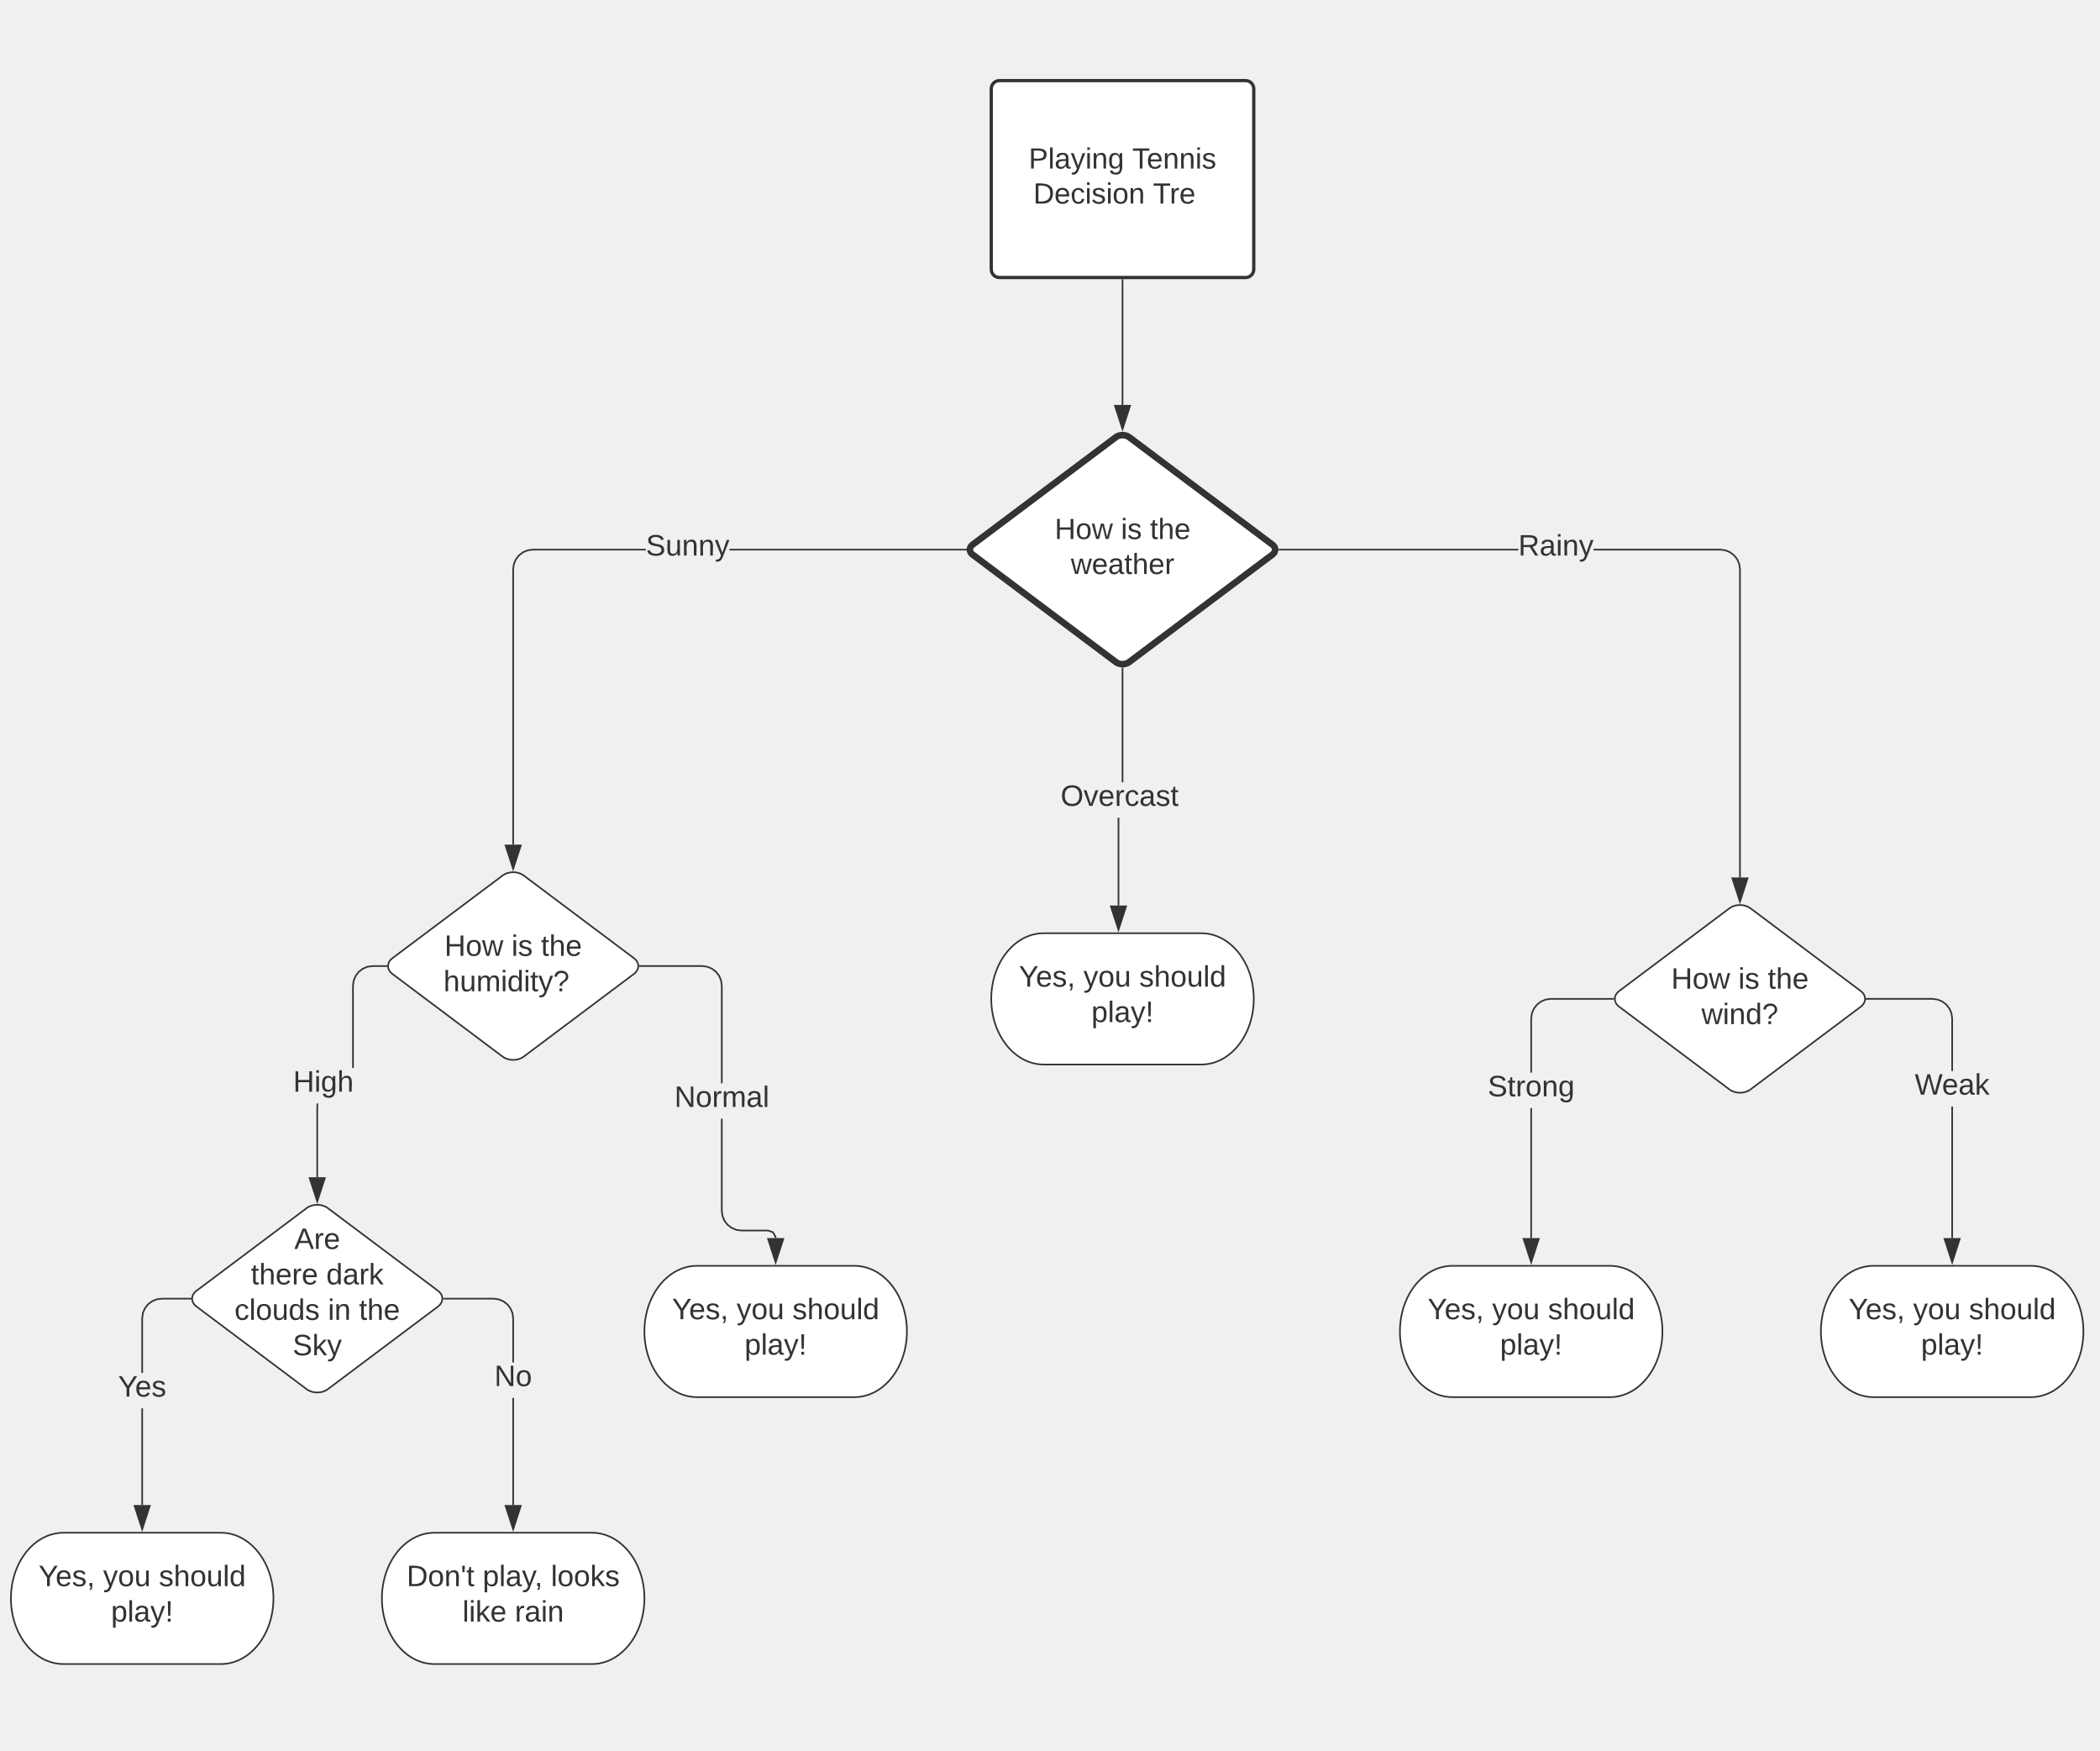
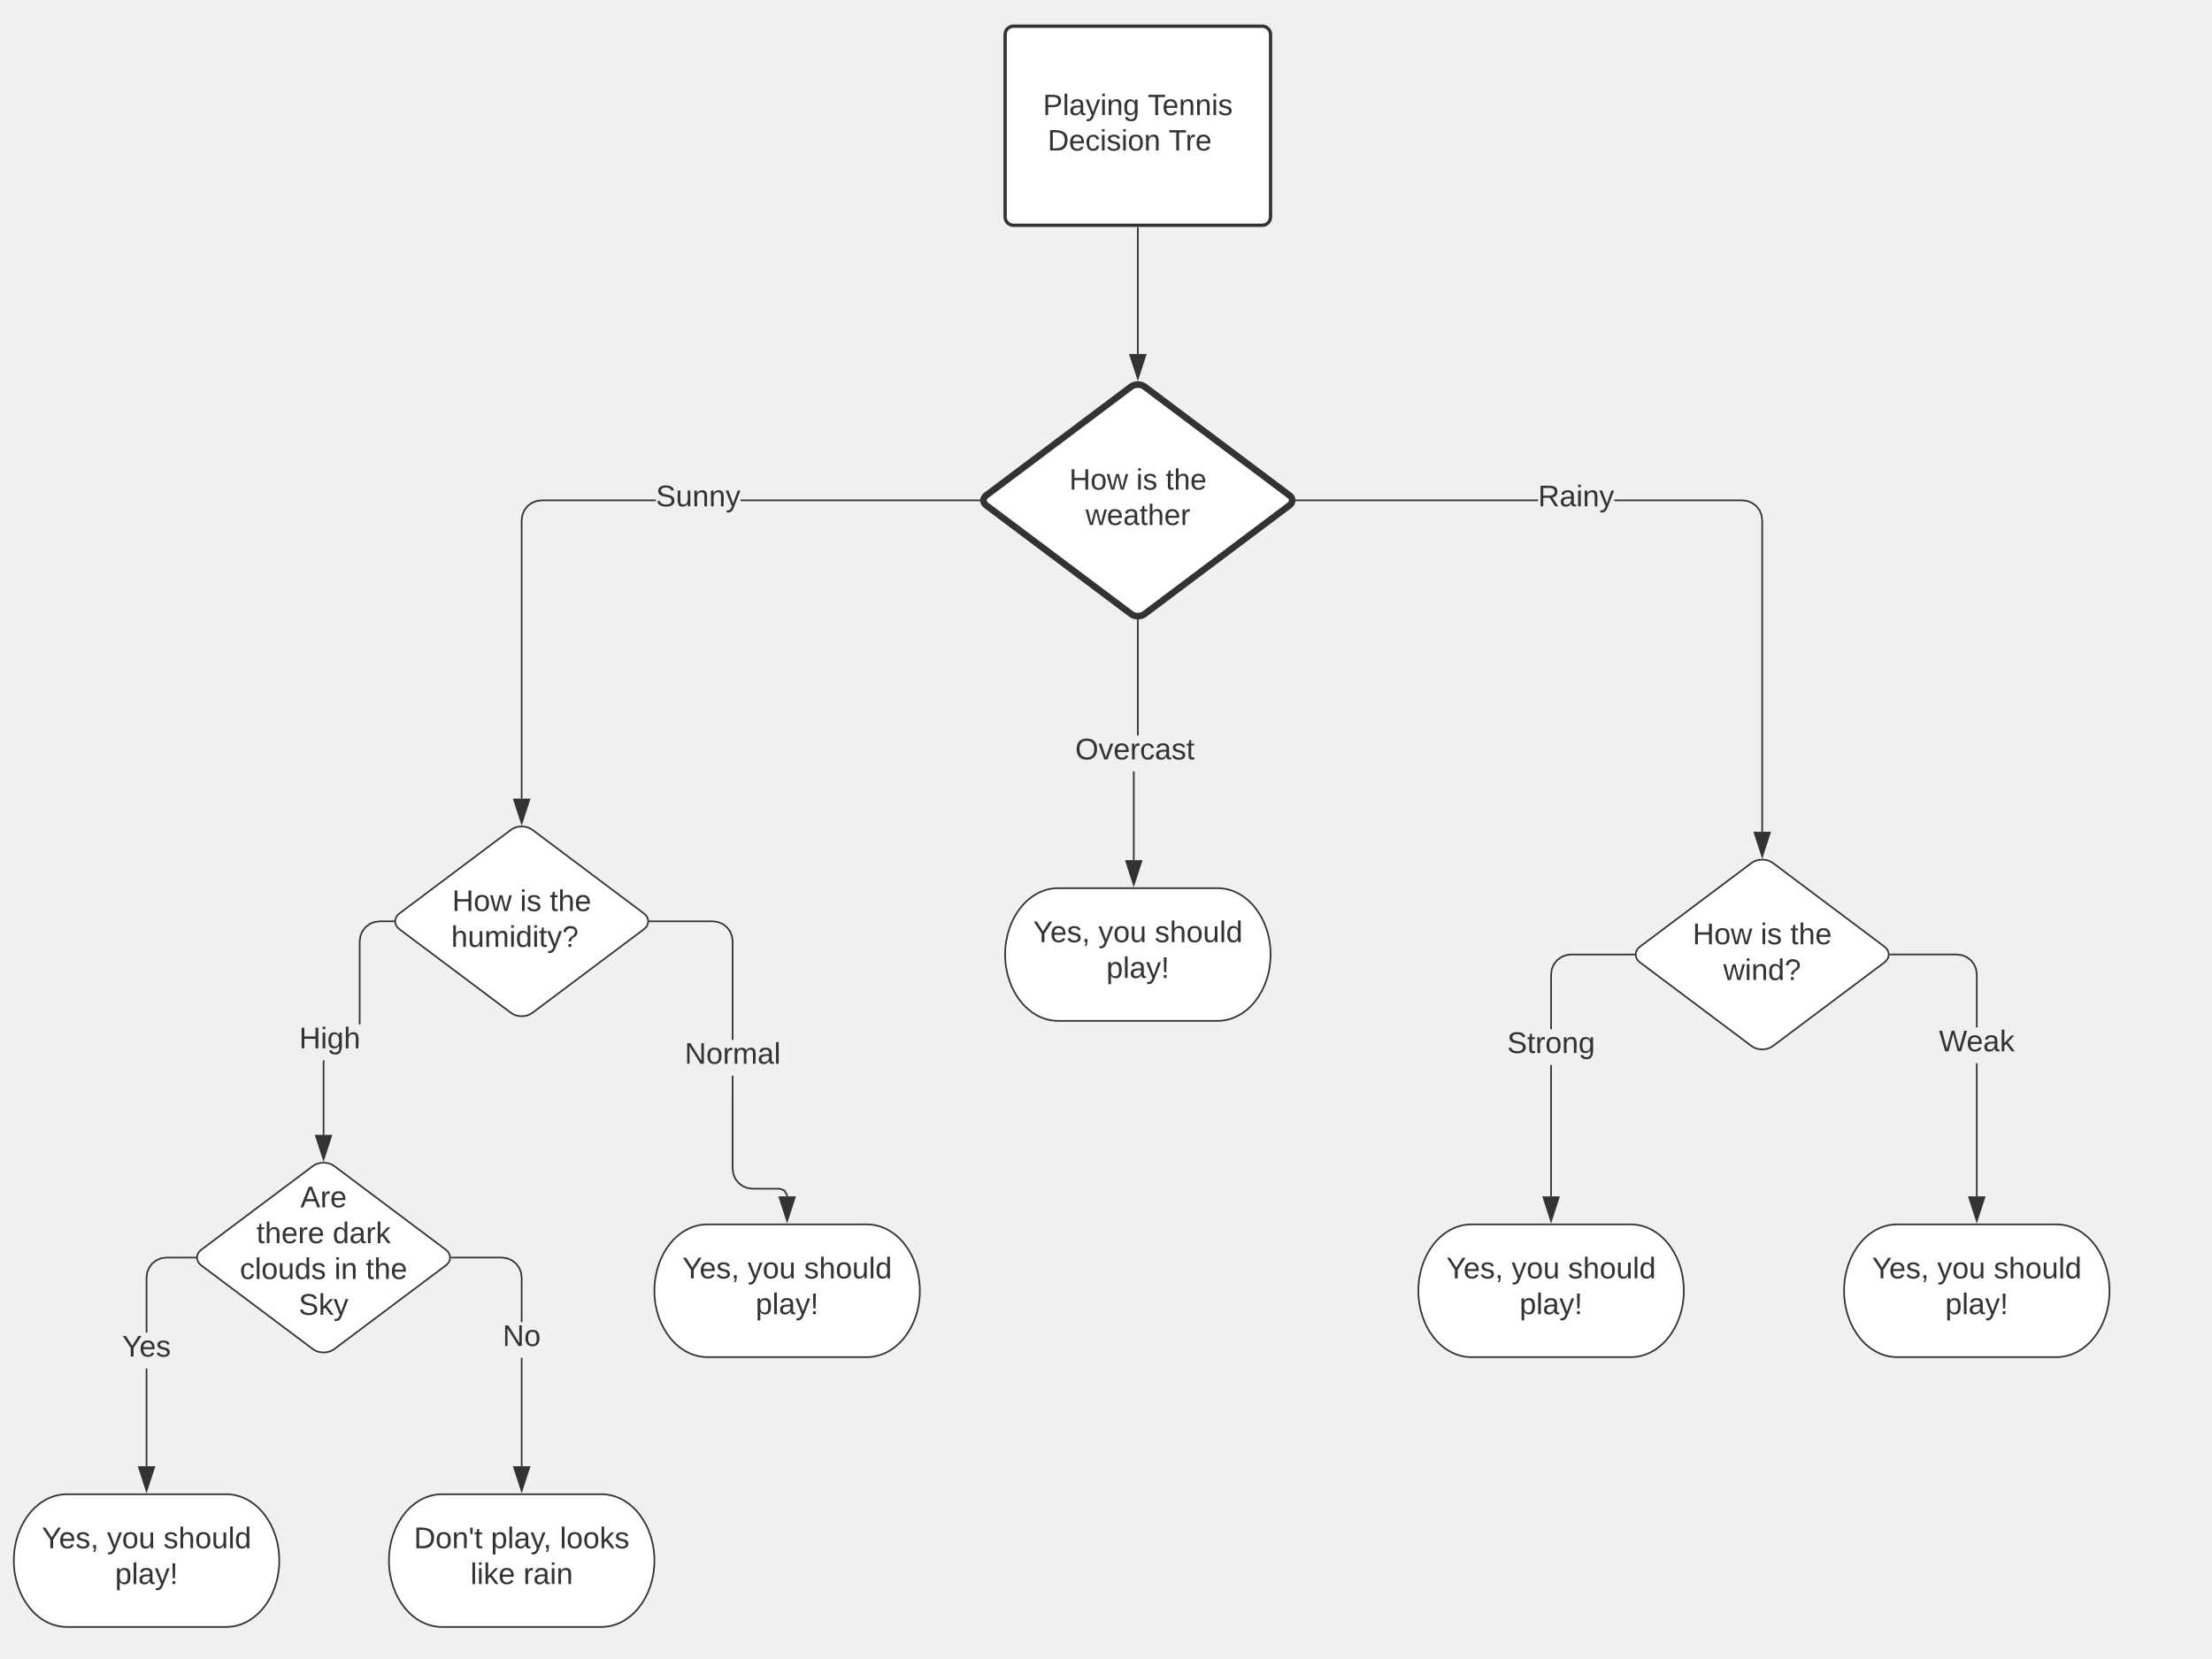
- <svg xmlns="http://www.w3.org/2000/svg" xmlns:xlink="http://www.w3.org/1999/xlink" width="960" height="800">
-   <g transform="translate(5 -100) scale(0.75 0.75)">
+ <svg xmlns="http://www.w3.org/2000/svg" xmlns:xlink="http://www.w3.org/1999/xlink" width="800" height="600">
+   <g transform="translate(5 -100) scale(0.60 0.60)">
    <path d="M597.53 187.45c0-2.77 2.24-5 5-5h150c2.76 0 5 2.23 5 5v110c0 2.76-2.24 5-5 5h-150c-2.76 0-5-2.24-5-5z" stroke="#333" stroke-width="2" fill="#fff" />
    <use xlink:href="#a" transform="matrix(1,0,0,1,602.5325,187.4462) translate(17.81481 48.59722)" />
    <use xlink:href="#b" transform="matrix(1,0,0,1,602.5325,187.4462) translate(80.92593 48.59722)" />
    <use xlink:href="#c" transform="matrix(1,0,0,1,602.5325,187.4462) translate(20.62963 69.93056)" />
    <use xlink:href="#d" transform="matrix(1,0,0,1,602.5325,187.4462) translate(93.5679 69.93056)" />
    <path d="M677.53 303.95v76.12" stroke="#333" fill="none" />
    <path d="M678.03 303.96h-1v-.5h1z" fill="#333" />
    <path d="M677.53 394.83l-4.63-14.26h9.27z" stroke="#333" fill="#333" />
    <path d="M673.53 399.7c2.2-1.64 5.8-1.64 8 0l87.4 65.56c2.2 1.66 2.2 4.34 0 6l-87.4 65.55c-2.2 1.66-5.8 1.66-8 0l-87.4-65.54c-2.2-1.66-2.2-4.34 0-6z" stroke="#333" stroke-width="4" fill="#fff" />
    <use xlink:href="#e" transform="matrix(1,0,0,1,586.5753,401.1511) translate(49.59759 60.62847)" />
    <use xlink:href="#f" transform="matrix(1,0,0,1,586.5753,401.1511) translate(89.99265 60.62847)" />
    <use xlink:href="#g" transform="matrix(1,0,0,1,586.5753,401.1511) translate(107.721 60.62847)" />
    <use xlink:href="#h" transform="matrix(1,0,0,1,586.5753,401.1511) translate(59.44944 81.96181)" />
    <path d="M725.53 702.02c17.68 0 32 17.9 32 40s-14.32 40-32 40h-96c-17.67 0-32-17.9-32-40s14.33-40 32-40z" stroke="#333" fill="#fff" />
    <use xlink:href="#i" transform="matrix(1,0,0,1,602.5325,707.0245) translate(11.85 27.525)" />
    <use xlink:href="#j" transform="matrix(1,0,0,1,602.5325,707.0245) translate(51.2 27.525)" />
    <use xlink:href="#k" transform="matrix(1,0,0,1,602.5325,707.0245) translate(85.2 27.525)" />
    <use xlink:href="#l" transform="matrix(1,0,0,1,602.5325,707.0245) translate(56.025 49.125)" />
    <path d="M675.57 685.14h-1V631.6h1zm2.46-75.14h-1v-69.43h1z" fill="#333" />
    <path d="M678.03 540.58h-1V540l.5.07.5-.07zM675.07 699.9l-4.64-14.26h9.27z" fill="#333" />
    <path d="M675.07 701.52l-5.33-16.38h10.65zm-3.95-15.38l3.95 12.15 3.94-12.16z" fill="#333" />
    <use xlink:href="#m" transform="matrix(1,0,0,1,639.7938,609.9972) translate(0.005 14.4)" />
    <use xlink:href="#n" transform="matrix(1,0,0,1,639.7938,609.9972) translate(72.015 14.4)" />
    <path d="M1047.48 686.82c3.53-2.65 9.26-2.65 12.8 0l67.2 50.4c3.53 2.66 3.53 6.95 0 9.6l-67.2 50.4c-3.54 2.66-9.27 2.66-12.8 0l-67.2-50.4c-3.54-2.65-3.54-6.94 0-9.6z" stroke="#333" fill="#fff" />
    <use xlink:href="#o" transform="matrix(1,0,0,1,978.8754,687.0245) translate(33.08 48.775)" />
    <use xlink:href="#p" transform="matrix(1,0,0,1,978.8754,687.0245) translate(73.98 48.775)" />
    <use xlink:href="#q" transform="matrix(1,0,0,1,978.8754,687.0245) translate(91.93 48.775)" />
    <use xlink:href="#r" transform="matrix(1,0,0,1,978.8754,687.0245) translate(51.555 70.375)" />
    <path d="M299.72 666.82c3.54-2.65 9.27-2.65 12.8 0l67.2 50.4c3.54 2.66 3.54 6.95 0 9.6l-67.2 50.4c-3.53 2.66-9.26 2.66-12.8 0l-67.2-50.4c-3.53-2.65-3.53-6.94 0-9.6z" stroke="#333" fill="#fff" />
    <use xlink:href="#o" transform="matrix(1,0,0,1,231.1246,667.0245) translate(33.08 48.775)" />
    <use xlink:href="#p" transform="matrix(1,0,0,1,231.1246,667.0245) translate(73.98 48.775)" />
    <use xlink:href="#q" transform="matrix(1,0,0,1,231.1246,667.0245) translate(91.93 48.775)" />
    <use xlink:href="#s" transform="matrix(1,0,0,1,231.1246,667.0245) translate(32.505 70.375)" />
    <use xlink:href="#n" transform="matrix(1,0,0,1,231.1246,667.0245) translate(116.505 70.375)" />
    <path d="M387 468.76h-68.84l-3.02.4-2.75 1.14-2.4 1.83-1.84 2.4-1.14 2.75-.4 3v167.77h-1V480.23l.43-3.2 1.24-3 1.98-2.6 2.6-2 3-1.25 3.2-.42H387zm195.16 0H438v-1h144.16zM582.66 468.76h-.5v-1h.5zM306.12 662.82l-4.63-14.27h9.26z" fill="#333" />
    <path d="M306.12 664.44l-5.32-16.4h10.65zm-3.94-15.4l3.94 12.16 3.95-12.15z" fill="#333" />
    <use xlink:href="#t" transform="matrix(1,0,0,1,387.0001,457.4595) translate(0.005 14.4)" />
    <path d="M1045.12 468.18l3 1.24 2.6 2 2 2.6 1.23 3 .43 3.2v187.83h-1V480.3l-.4-3.02-1.14-2.76-1.84-2.4-2.4-1.82-2.74-1.15-3.02-.4h-77.17v-1h77.24zm-272.22.58v-1h145.87v1z" fill="#333" />
    <path d="M772.9 468.76h-.5v-1h.5zM1053.88 682.82l-4.64-14.27h9.27z" fill="#333" />
    <path d="M1053.88 684.44l-5.33-16.4h10.65zm-3.95-15.4l3.95 12.16 3.94-12.15z" fill="#333" />
    <use xlink:href="#u" transform="matrix(1,0,0,1,918.7653,457.4595) translate(0.005 14.4)" />
    <path d="M180.3 869.5c3.53-2.66 9.26-2.66 12.8 0l67.2 50.4c3.53 2.64 3.53 6.94 0 9.6l-67.2 50.4c-3.54 2.64-9.27 2.64-12.8 0l-67.2-50.4c-3.54-2.66-3.54-6.96 0-9.6z" stroke="#333" fill="#fff" />
    <use xlink:href="#v" transform="matrix(1,0,0,1,111.6949,869.6888) translate(61.03 24.7125)" />
    <use xlink:href="#w" transform="matrix(1,0,0,1,111.6949,869.6888) translate(34.555 46.3125)" />
    <use xlink:href="#x" transform="matrix(1,0,0,1,111.6949,869.6888) translate(80.505 46.3125)" />
    <use xlink:href="#y" transform="matrix(1,0,0,1,111.6949,869.6888) translate(24.555 67.9125)" />
    <use xlink:href="#z" transform="matrix(1,0,0,1,111.6949,869.6888) translate(81.505 67.9125)" />
    <use xlink:href="#q" transform="matrix(1,0,0,1,111.6949,869.6888) translate(100.455 67.9125)" />
    <use xlink:href="#A" transform="matrix(1,0,0,1,111.6949,869.6888) translate(60.005 89.5125)" />
    <path d="M514.12 904.7c17.68 0 32 17.9 32 40 0 22.08-14.32 40-32 40h-96c-17.67 0-32-17.92-32-40 0-22.1 14.33-40 32-40z" stroke="#333" fill="#fff" />
    <use xlink:href="#i" transform="matrix(1,0,0,1,391.1246,909.6888) translate(11.85 27.525)" />
    <use xlink:href="#j" transform="matrix(1,0,0,1,391.1246,909.6888) translate(51.2 27.525)" />
    <use xlink:href="#k" transform="matrix(1,0,0,1,391.1246,909.6888) translate(85.2 27.525)" />
    <use xlink:href="#l" transform="matrix(1,0,0,1,391.1246,909.6888) translate(56.025 49.125)" />
    <path d="M433.78 871.16l.4 3 1.14 2.77 1.84 2.4 2.4 1.82 2.74 1.14 3.02.4h16.27l3.15 1.1 1.75 2.85.12 1.1-1 .1-.1-.87-1.43-2.34-2.68-.95h-16.17l-3.2-.43-3-1.24-2.6-2-2-2.6-1.24-3-.42-3.2v-56.16h1zm-9.25-149.2l3 1.23 2.6 1.98 2 2.6 1.23 3 .42 3.2v59.5h-1v-59.42l-.4-3.02-1.13-2.75-1.84-2.4-2.38-1.84-2.75-1.14-3.02-.4h-37.98v-1h38.05zM383.28 722.52h-.54l.05-1h.48zM466.12 902.57l-4.63-14.27h9.26z" fill="#333" />
    <path d="M466.12 904.2l-5.32-16.4h10.65zm-3.94-15.4l3.94 12.15 3.95-12.15z" fill="#333" />
    <use xlink:href="#B" transform="matrix(1,0,0,1,404.385,793.4668) translate(0.005 14.4)" />
    <path d="M187.2 807.15v43.57h-1v-43.64l.17-1.32h1zm41.78-84.63h-8.46l-3.02.4-2.76 1.14-2.4 1.84-1.82 2.4-1.14 2.74-.4 3.02v50.1h-1V734l.42-3.22 1.25-3 2-2.6 2.6-2 3-1.23 3.2-.43h8.53z" fill="#333" />
    <path d="M229.46 722.52h-.5v-1h.54zM186.7 865.48l-4.64-14.26h9.27z" fill="#333" />
    <path d="M186.7 867.1l-5.33-16.38h10.65zm-3.95-15.38l3.94 12.15 3.94-12.15z" fill="#333" />
    <use xlink:href="#C" transform="matrix(1,0,0,1,171.9787,784.1579) translate(0.005 14.4)" />
    <use xlink:href="#n" transform="matrix(1,0,0,1,171.9787,784.1579) translate(72.015 14.4)" />
    <path d="M354.12 1067.35c17.68 0 32 17.9 32 40s-14.32 40-32 40h-96c-17.67 0-32-17.9-32-40s14.33-40 32-40z" stroke="#333" fill="#fff" />
    <use xlink:href="#D" transform="matrix(1,0,0,1,231.1246,1072.353) translate(10.05 27.525)" />
    <use xlink:href="#E" transform="matrix(1,0,0,1,231.1246,1072.353) translate(56.4 27.525)" />
    <use xlink:href="#F" transform="matrix(1,0,0,1,231.1246,1072.353) translate(98 27.525)" />
    <use xlink:href="#G" transform="matrix(1,0,0,1,231.1246,1072.353) translate(44.1 49.125)" />
    <use xlink:href="#H" transform="matrix(1,0,0,1,231.1246,1072.353) translate(76 49.125)" />
    <path d="M128 1067.35c17.67 0 32 17.9 32 40s-14.33 40-32 40H32c-17.67 0-32-17.9-32-40s14.33-40 32-40z" stroke="#333" fill="#fff" />
    <g>
      <use xlink:href="#i" transform="matrix(1,0,0,1,5,1072.353) translate(11.85 27.525)" />
      <use xlink:href="#j" transform="matrix(1,0,0,1,5,1072.353) translate(51.2 27.525)" />
      <use xlink:href="#k" transform="matrix(1,0,0,1,5,1072.353) translate(85.2 27.525)" />
      <use xlink:href="#l" transform="matrix(1,0,0,1,5,1072.353) translate(56.025 49.125)" />
    </g>
    <path d="M80.5 1050.47h-1v-58.93h1zm29.05-125.28H92.03l-3 .38-2.77 1.15-2.4 1.83-1.82 2.4-1.14 2.75-.4 3.02v33.22h-1v-33.28l.42-3.22 1.24-3 2-2.6 2.6-2 3-1.23 3.2-.4h17.6z" fill="#333" />
    <path d="M110.03 925.2h-.5v-1h.55zM80 1065.23l-4.64-14.26h9.28z" fill="#333" />
    <path d="M80 1066.85l-5.32-16.38h10.64zm-3.95-15.38l3.95 12.15 3.95-12.15z" fill="#333" />
    <g>
      <use xlink:href="#I" transform="matrix(1,0,0,1,65.325,969.9439) translate(0.005 14.4)" />
    </g>
    <path d="M306.62 1050.47h-1v-65.3h1zm-9.25-125.86l3 1.25 2.6 2 2 2.6 1.23 3 .42 3.2v26.93h-1v-26.86l-.4-3-1.13-2.77-1.85-2.4-2.4-1.82-2.74-1.15-3-.4h-30.26v-1h30.32z" fill="#333" />
    <path d="M263.85 925.2h-.54l.06-1h.5zM306.12 1065.23l-4.63-14.26h9.26z" fill="#333" />
    <path d="M306.12 1066.85l-5.32-16.38h10.65zm-3.94-15.38l3.94 12.15 3.95-12.15z" fill="#333" />
    <g>
      <use xlink:href="#J" transform="matrix(1,0,0,1,294.6496,963.5765) translate(0.005 14.4)" />
    </g>
    <path d="M1231.22 904.7c17.67 0 32 17.9 32 40 0 22.08-14.33 40-32 40h-96c-17.68 0-32-17.92-32-40 0-22.1 14.32-40 32-40z" stroke="#333" fill="#fff" />
    <g>
      <use xlink:href="#i" transform="matrix(1,0,0,1,1108.218,909.6888) translate(11.85 27.525)" />
      <use xlink:href="#j" transform="matrix(1,0,0,1,1108.218,909.6888) translate(51.2 27.525)" />
      <use xlink:href="#k" transform="matrix(1,0,0,1,1108.218,909.6888) translate(85.2 27.525)" />
      <use xlink:href="#l" transform="matrix(1,0,0,1,1108.218,909.6888) translate(56.025 49.125)" />
    </g>
    <path d="M974.62 904.7c17.67 0 32 17.9 32 40 0 22.08-14.33 40-32 40h-96c-17.67 0-32-17.92-32-40 0-22.1 14.33-40 32-40z" stroke="#333" fill="#fff" />
    <g>
      <use xlink:href="#i" transform="matrix(1,0,0,1,851.6189,909.6888) translate(11.85 27.525)" />
      <use xlink:href="#j" transform="matrix(1,0,0,1,851.6189,909.6888) translate(51.2 27.525)" />
      <use xlink:href="#k" transform="matrix(1,0,0,1,851.6189,909.6888) translate(85.2 27.525)" />
      <use xlink:href="#l" transform="matrix(1,0,0,1,851.6189,909.6888) translate(56.025 49.125)" />
    </g>
    <path d="M1183.72 887.8h-1v-80.24h1zm-9.26-145.85l3 1.24 2.6 1.98 2 2.6 1.24 3 .42 3.2v31.98h-1v-31.9l-.4-3.02-1.14-2.75-1.83-2.4-2.4-1.84-2.75-1.14-3-.4H1131v-1h40.23z" fill="#333" />
    <path d="M1131.03 742.52h-.53l.04-1h.5zM1183.22 902.57l-4.64-14.27h9.27z" fill="#333" />
    <path d="M1183.22 904.2l-5.33-16.4h10.64zm-3.95-15.4l3.95 12.15 3.94-12.15z" fill="#333" />
    <g>
      <use xlink:href="#K" transform="matrix(1,0,0,1,1160.418,785.9559) translate(0.005 14.4)" />
    </g>
    <path d="M927.12 887.8h-1v-79.2h1zm49.6-145.28h-38.07l-3 .4-2.77 1.14-2.4 1.84-1.82 2.4-1.15 2.74-.38 3.02V787h-1v-33l.42-3.22 1.24-3 2-2.6 2.6-2 3-1.23 3.2-.43h38.15z" fill="#333" />
    <path d="M977.2 742.52h-.48v-1h.54zM926.62 902.57l-4.64-14.27h9.27z" fill="#333" />
    <path d="M926.62 904.2l-5.32-16.4h10.64zm-3.95-15.4l3.95 12.15 3.95-12.15z" fill="#333" />
    <g>
      <use xlink:href="#L" transform="matrix(1,0,0,1,900.1439,786.9989) translate(0.005 14.4)" />
    </g>
    <defs>
      <path fill="#333" d="M30-248c87 1 191-15 191 75 0 78-77 80-158 76V0H30v-248zm33 125c57 0 124 11 124-50 0-59-68-47-124-48v98" id="M" />
      <path fill="#333" d="M24 0v-261h32V0H24" id="N" />
      <path fill="#333" d="M141-36C126-15 110 5 73 4 37 3 15-17 15-53c-1-64 63-63 125-63 3-35-9-54-41-54-24 1-41 7-42 31l-33-3c5-37 33-52 76-52 45 0 72 20 72 64v82c-1 20 7 32 28 27v20c-31 9-61-2-59-35zM48-53c0 20 12 33 32 33 41-3 63-29 60-74-43 2-92-5-92 41" id="O" />
      <path fill="#333" d="M179-190L93 31C79 59 56 82 12 73V49c39 6 53-20 64-50L1-190h34L92-34l54-156h33" id="P" />
      <path fill="#333" d="M24-231v-30h32v30H24zM24 0v-190h32V0H24" id="Q" />
      <path fill="#333" d="M117-194c89-4 53 116 60 194h-32v-121c0-31-8-49-39-48C34-167 62-67 57 0H25l-1-190h30c1 10-1 24 2 32 11-22 29-35 61-36" id="R" />
      <path fill="#333" d="M177-190C167-65 218 103 67 71c-23-6-38-20-44-43l32-5c15 47 100 32 89-28v-30C133-14 115 1 83 1 29 1 15-40 15-95c0-56 16-97 71-98 29-1 48 16 59 35 1-10 0-23 2-32h30zM94-22c36 0 50-32 50-73 0-42-14-75-50-75-39 0-46 34-46 75s6 73 46 73" id="S" />
      <g id="a">
        <use transform="matrix(0.04938272,0,0,0.04938272,0,0)" xlink:href="#M" />
        <use transform="matrix(0.04938272,0,0,0.04938272,11.85185,0)" xlink:href="#N" />
        <use transform="matrix(0.04938272,0,0,0.04938272,15.75309,0)" xlink:href="#O" />
        <use transform="matrix(0.04938272,0,0,0.04938272,25.62963,0)" xlink:href="#P" />
        <use transform="matrix(0.04938272,0,0,0.04938272,34.51852,0)" xlink:href="#Q" />
        <use transform="matrix(0.04938272,0,0,0.04938272,38.41975,0)" xlink:href="#R" />
        <use transform="matrix(0.04938272,0,0,0.04938272,48.2963,0)" xlink:href="#S" />
      </g>
      <path fill="#333" d="M127-220V0H93v-220H8v-28h204v28h-85" id="T" />
      <path fill="#333" d="M100-194c63 0 86 42 84 106H49c0 40 14 67 53 68 26 1 43-12 49-29l28 8c-11 28-37 45-77 45C44 4 14-33 15-96c1-61 26-98 85-98zm52 81c6-60-76-77-97-28-3 7-6 17-6 28h103" id="U" />
      <path fill="#333" d="M135-143c-3-34-86-38-87 0 15 53 115 12 119 90S17 21 10-45l28-5c4 36 97 45 98 0-10-56-113-15-118-90-4-57 82-63 122-42 12 7 21 19 24 35" id="V" />
      <g id="b">
        <use transform="matrix(0.04938272,0,0,0.04938272,0,0)" xlink:href="#T" />
        <use transform="matrix(0.04938272,0,0,0.04938272,8.839506,0)" xlink:href="#U" />
        <use transform="matrix(0.04938272,0,0,0.04938272,18.71605,0)" xlink:href="#R" />
        <use transform="matrix(0.04938272,0,0,0.04938272,28.59259,0)" xlink:href="#R" />
        <use transform="matrix(0.04938272,0,0,0.04938272,38.46914,0)" xlink:href="#Q" />
        <use transform="matrix(0.04938272,0,0,0.04938272,42.37037,0)" xlink:href="#V" />
      </g>
      <path fill="#333" d="M30-248c118-7 216 8 213 122C240-48 200 0 122 0H30v-248zM63-27c89 8 146-16 146-99s-60-101-146-95v194" id="W" />
      <path fill="#333" d="M96-169c-40 0-48 33-48 73s9 75 48 75c24 0 41-14 43-38l32 2c-6 37-31 61-74 61-59 0-76-41-82-99-10-93 101-131 147-64 4 7 5 14 7 22l-32 3c-4-21-16-35-41-35" id="X" />
      <path fill="#333" d="M100-194c62-1 85 37 85 99 1 63-27 99-86 99S16-35 15-95c0-66 28-99 85-99zM99-20c44 1 53-31 53-75 0-43-8-75-51-75s-53 32-53 75 10 74 51 75" id="Y" />
      <g id="c">
        <use transform="matrix(0.04938272,0,0,0.04938272,0,0)" xlink:href="#W" />
        <use transform="matrix(0.04938272,0,0,0.04938272,12.79012,0)" xlink:href="#U" />
        <use transform="matrix(0.04938272,0,0,0.04938272,22.66667,0)" xlink:href="#X" />
        <use transform="matrix(0.04938272,0,0,0.04938272,31.55556,0)" xlink:href="#Q" />
        <use transform="matrix(0.04938272,0,0,0.04938272,35.45679,0)" xlink:href="#V" />
        <use transform="matrix(0.04938272,0,0,0.04938272,44.34568,0)" xlink:href="#Q" />
        <use transform="matrix(0.04938272,0,0,0.04938272,48.24691,0)" xlink:href="#Y" />
        <use transform="matrix(0.04938272,0,0,0.04938272,58.12346,0)" xlink:href="#R" />
      </g>
      <path fill="#333" d="M114-163C36-179 61-72 57 0H25l-1-190h30c1 12-1 29 2 39 6-27 23-49 58-41v29" id="Z" />
      <path fill="#fff" d="M100-194c63 0 86 42 84 106H49c0 40 14 67 53 68 26 1 43-12 49-29l28 8c-11 28-37 45-77 45C44 4 14-33 15-96c1-61 26-98 85-98zm52 81c6-60-76-77-97-28-3 7-6 17-6 28h103" id="aa" />
      <g id="d">
        <use transform="matrix(0.04938272,0,0,0.04938272,0,0)" xlink:href="#T" />
        <use transform="matrix(0.04938272,0,0,0.04938272,10.17284,0)" xlink:href="#Z" />
        <use transform="matrix(0.04938272,0,0,0.04938272,16.04938,0)" xlink:href="#U" />
        <use transform="matrix(0.04938272,0,0,0.04938272,25.92593,0)" xlink:href="#aa" />
      </g>
      <path fill="#333" d="M197 0v-115H63V0H30v-248h33v105h134v-105h34V0h-34" id="ab" />
      <path fill="#333" d="M206 0h-36l-40-164L89 0H53L-1-190h32L70-26l43-164h34l41 164 42-164h31" id="ac" />
      <g id="e">
        <use transform="matrix(0.04938272,0,0,0.04938272,0,0)" xlink:href="#ab" />
        <use transform="matrix(0.04938272,0,0,0.04938272,12.79012,0)" xlink:href="#Y" />
        <use transform="matrix(0.04938272,0,0,0.04938272,22.66667,0)" xlink:href="#ac" />
      </g>
      <g id="f">
        <use transform="matrix(0.04938272,0,0,0.04938272,0,0)" xlink:href="#Q" />
        <use transform="matrix(0.04938272,0,0,0.04938272,3.901235,0)" xlink:href="#V" />
      </g>
      <path fill="#333" d="M59-47c-2 24 18 29 38 22v24C64 9 27 4 27-40v-127H5v-23h24l9-43h21v43h35v23H59v120" id="ad" />
      <path fill="#333" d="M106-169C34-169 62-67 57 0H25v-261h32l-1 103c12-21 28-36 61-36 89 0 53 116 60 194h-32v-121c2-32-8-49-39-48" id="ae" />
      <g id="g">
        <use transform="matrix(0.04938272,0,0,0.04938272,0,0)" xlink:href="#ad" />
        <use transform="matrix(0.04938272,0,0,0.04938272,4.938272,0)" xlink:href="#ae" />
        <use transform="matrix(0.04938272,0,0,0.04938272,14.81481,0)" xlink:href="#U" />
      </g>
      <g id="h">
        <use transform="matrix(0.04938272,0,0,0.04938272,0,0)" xlink:href="#ac" />
        <use transform="matrix(0.04938272,0,0,0.04938272,12.79012,0)" xlink:href="#U" />
        <use transform="matrix(0.04938272,0,0,0.04938272,22.66667,0)" xlink:href="#O" />
        <use transform="matrix(0.04938272,0,0,0.04938272,32.54321,0)" xlink:href="#ad" />
        <use transform="matrix(0.04938272,0,0,0.04938272,37.48148,0)" xlink:href="#ae" />
        <use transform="matrix(0.04938272,0,0,0.04938272,47.35802,0)" xlink:href="#U" />
        <use transform="matrix(0.04938272,0,0,0.04938272,57.23457,0)" xlink:href="#Z" />
      </g>
      <path fill="#333" d="M137-103V0h-34v-103L8-248h37l75 118 75-118h37" id="af" />
      <path fill="#333" d="M68-38c1 34 0 65-14 84H32c9-13 17-26 17-46H33v-38h35" id="ag" />
      <g id="i">
        <use transform="matrix(0.05,0,0,0.05,0,0)" xlink:href="#af" />
        <use transform="matrix(0.05,0,0,0.05,10.35,0)" xlink:href="#U" />
        <use transform="matrix(0.05,0,0,0.05,20.35,0)" xlink:href="#V" />
        <use transform="matrix(0.05,0,0,0.05,29.35,0)" xlink:href="#ag" />
      </g>
      <path fill="#333" d="M84 4C-5 8 30-112 23-190h32v120c0 31 7 50 39 49 72-2 45-101 50-169h31l1 190h-30c-1-10 1-25-2-33-11 22-28 36-60 37" id="ah" />
      <g id="j">
        <use transform="matrix(0.05,0,0,0.05,0,0)" xlink:href="#P" />
        <use transform="matrix(0.05,0,0,0.05,9,0)" xlink:href="#Y" />
        <use transform="matrix(0.05,0,0,0.05,19,0)" xlink:href="#ah" />
      </g>
      <path fill="#333" d="M85-194c31 0 48 13 60 33l-1-100h32l1 261h-30c-2-10 0-23-3-31C134-8 116 4 85 4 32 4 16-35 15-94c0-66 23-100 70-100zm9 24c-40 0-46 34-46 75 0 40 6 74 45 74 42 0 51-32 51-76 0-42-9-74-50-73" id="ai" />
      <g id="k">
        <use transform="matrix(0.05,0,0,0.05,0,0)" xlink:href="#V" />
        <use transform="matrix(0.05,0,0,0.05,9,0)" xlink:href="#ae" />
        <use transform="matrix(0.05,0,0,0.05,19,0)" xlink:href="#Y" />
        <use transform="matrix(0.05,0,0,0.05,29,0)" xlink:href="#ah" />
        <use transform="matrix(0.05,0,0,0.05,39,0)" xlink:href="#N" />
        <use transform="matrix(0.05,0,0,0.05,42.95,0)" xlink:href="#ai" />
      </g>
      <path fill="#333" d="M115-194c55 1 70 41 70 98S169 2 115 4C84 4 66-9 55-30l1 105H24l-1-265h31l2 30c10-21 28-34 59-34zm-8 174c40 0 45-34 45-75s-6-73-45-74c-42 0-51 32-51 76 0 43 10 73 51 73" id="aj" />
      <path fill="#333" d="M63-70H37l-4-178h34zM33 0v-35h34V0H33" id="ak" />
      <g id="l">
        <use transform="matrix(0.05,0,0,0.05,0,0)" xlink:href="#aj" />
        <use transform="matrix(0.05,0,0,0.05,10,0)" xlink:href="#N" />
        <use transform="matrix(0.05,0,0,0.05,13.95,0)" xlink:href="#O" />
        <use transform="matrix(0.05,0,0,0.05,23.95,0)" xlink:href="#P" />
        <use transform="matrix(0.05,0,0,0.05,32.95,0)" xlink:href="#ak" />
      </g>
      <path fill="#333" d="M140-251c81 0 123 46 123 126C263-46 219 4 140 4 59 4 17-45 17-125s42-126 123-126zm0 227c63 0 89-41 89-101s-29-99-89-99c-61 0-89 39-89 99S79-25 140-24" id="al" />
      <path fill="#333" d="M108 0H70L1-190h34L89-25l56-165h34" id="am" />
      <g id="m">
        <use transform="matrix(0.05,0,0,0.05,0,0)" xlink:href="#al" />
        <use transform="matrix(0.05,0,0,0.05,14,0)" xlink:href="#am" />
        <use transform="matrix(0.05,0,0,0.05,23,0)" xlink:href="#U" />
        <use transform="matrix(0.05,0,0,0.05,33,0)" xlink:href="#Z" />
        <use transform="matrix(0.05,0,0,0.05,38.95,0)" xlink:href="#X" />
        <use transform="matrix(0.05,0,0,0.05,47.95,0)" xlink:href="#O" />
        <use transform="matrix(0.05,0,0,0.05,57.95,0)" xlink:href="#V" />
        <use transform="matrix(0.05,0,0,0.05,66.95,0)" xlink:href="#ad" />
      </g>
      <g id="o">
        <use transform="matrix(0.05,0,0,0.05,0,0)" xlink:href="#ab" />
        <use transform="matrix(0.05,0,0,0.05,12.95,0)" xlink:href="#Y" />
        <use transform="matrix(0.05,0,0,0.05,22.95,0)" xlink:href="#ac" />
      </g>
      <g id="p">
        <use transform="matrix(0.05,0,0,0.05,0,0)" xlink:href="#Q" />
        <use transform="matrix(0.05,0,0,0.05,3.95,0)" xlink:href="#V" />
      </g>
      <g id="q">
        <use transform="matrix(0.05,0,0,0.05,0,0)" xlink:href="#ad" />
        <use transform="matrix(0.05,0,0,0.05,5,0)" xlink:href="#ae" />
        <use transform="matrix(0.05,0,0,0.05,15,0)" xlink:href="#U" />
      </g>
      <path fill="#333" d="M103-251c84 0 111 97 45 133-19 10-37 24-39 52H78c0-63 77-55 77-114 0-30-21-42-52-43-32 0-53 17-56 46l-32-2c7-45 34-72 88-72zM77 0v-35h34V0H77" id="an" />
      <g id="r">
        <use transform="matrix(0.05,0,0,0.05,0,0)" xlink:href="#ac" />
        <use transform="matrix(0.05,0,0,0.05,12.95,0)" xlink:href="#Q" />
        <use transform="matrix(0.05,0,0,0.05,16.9,0)" xlink:href="#R" />
        <use transform="matrix(0.05,0,0,0.05,26.9,0)" xlink:href="#ai" />
        <use transform="matrix(0.05,0,0,0.05,36.9,0)" xlink:href="#an" />
      </g>
      <path fill="#333" d="M210-169c-67 3-38 105-44 169h-31v-121c0-29-5-50-35-48C34-165 62-65 56 0H25l-1-190h30c1 10-1 24 2 32 10-44 99-50 107 0 11-21 27-35 58-36 85-2 47 119 55 194h-31v-121c0-29-5-49-35-48" id="ao" />
      <g id="s">
        <use transform="matrix(0.05,0,0,0.05,0,0)" xlink:href="#ae" />
        <use transform="matrix(0.05,0,0,0.05,10,0)" xlink:href="#ah" />
        <use transform="matrix(0.05,0,0,0.05,20,0)" xlink:href="#ao" />
        <use transform="matrix(0.05,0,0,0.05,34.95,0)" xlink:href="#Q" />
        <use transform="matrix(0.05,0,0,0.05,38.9,0)" xlink:href="#ai" />
        <use transform="matrix(0.05,0,0,0.05,48.9,0)" xlink:href="#Q" />
        <use transform="matrix(0.05,0,0,0.05,52.85,0)" xlink:href="#ad" />
        <use transform="matrix(0.05,0,0,0.05,57.85,0)" xlink:href="#P" />
        <use transform="matrix(0.05,0,0,0.05,66.85,0)" xlink:href="#an" />
      </g>
      <path fill="#333" d="M185-189c-5-48-123-54-124 2 14 75 158 14 163 119 3 78-121 87-175 55-17-10-28-26-33-46l33-7c5 56 141 63 141-1 0-78-155-14-162-118-5-82 145-84 179-34 5 7 8 16 11 25" id="ap" />
      <g id="t">
        <use transform="matrix(0.05,0,0,0.05,0,0)" xlink:href="#ap" />
        <use transform="matrix(0.05,0,0,0.05,12,0)" xlink:href="#ah" />
        <use transform="matrix(0.05,0,0,0.05,22,0)" xlink:href="#R" />
        <use transform="matrix(0.05,0,0,0.05,32,0)" xlink:href="#R" />
        <use transform="matrix(0.05,0,0,0.05,42,0)" xlink:href="#P" />
      </g>
      <path fill="#333" d="M233-177c-1 41-23 64-60 70L243 0h-38l-65-103H63V0H30v-248c88 3 205-21 203 71zM63-129c60-2 137 13 137-47 0-61-80-42-137-45v92" id="aq" />
      <g id="u">
        <use transform="matrix(0.05,0,0,0.05,0,0)" xlink:href="#aq" />
        <use transform="matrix(0.05,0,0,0.05,12.95,0)" xlink:href="#O" />
        <use transform="matrix(0.05,0,0,0.05,22.95,0)" xlink:href="#Q" />
        <use transform="matrix(0.05,0,0,0.05,26.9,0)" xlink:href="#R" />
        <use transform="matrix(0.05,0,0,0.05,36.9,0)" xlink:href="#P" />
      </g>
      <path fill="#333" d="M205 0l-28-72H64L36 0H1l101-248h38L239 0h-34zm-38-99l-47-123c-12 45-31 82-46 123h93" id="ar" />
      <g id="v">
        <use transform="matrix(0.05,0,0,0.05,0,0)" xlink:href="#ar" />
        <use transform="matrix(0.05,0,0,0.05,12,0)" xlink:href="#Z" />
        <use transform="matrix(0.05,0,0,0.05,17.95,0)" xlink:href="#U" />
      </g>
      <g id="w">
        <use transform="matrix(0.05,0,0,0.05,0,0)" xlink:href="#ad" />
        <use transform="matrix(0.05,0,0,0.05,5,0)" xlink:href="#ae" />
        <use transform="matrix(0.05,0,0,0.05,15,0)" xlink:href="#U" />
        <use transform="matrix(0.05,0,0,0.05,25,0)" xlink:href="#Z" />
        <use transform="matrix(0.05,0,0,0.05,30.95,0)" xlink:href="#U" />
      </g>
      <path fill="#333" d="M143 0L79-87 56-68V0H24v-261h32v163l83-92h37l-77 82L181 0h-38" id="as" />
      <g id="x">
        <use transform="matrix(0.05,0,0,0.05,0,0)" xlink:href="#ai" />
        <use transform="matrix(0.05,0,0,0.05,10,0)" xlink:href="#O" />
        <use transform="matrix(0.05,0,0,0.05,20,0)" xlink:href="#Z" />
        <use transform="matrix(0.05,0,0,0.05,25.95,0)" xlink:href="#as" />
      </g>
      <g id="y">
        <use transform="matrix(0.05,0,0,0.05,0,0)" xlink:href="#X" />
        <use transform="matrix(0.05,0,0,0.05,9,0)" xlink:href="#N" />
        <use transform="matrix(0.05,0,0,0.05,12.95,0)" xlink:href="#Y" />
        <use transform="matrix(0.05,0,0,0.05,22.95,0)" xlink:href="#ah" />
        <use transform="matrix(0.05,0,0,0.05,32.95,0)" xlink:href="#ai" />
        <use transform="matrix(0.05,0,0,0.05,42.95,0)" xlink:href="#V" />
      </g>
      <g id="z">
        <use transform="matrix(0.05,0,0,0.05,0,0)" xlink:href="#Q" />
        <use transform="matrix(0.05,0,0,0.05,3.95,0)" xlink:href="#R" />
      </g>
      <g id="A">
        <use transform="matrix(0.05,0,0,0.05,0,0)" xlink:href="#ap" />
        <use transform="matrix(0.05,0,0,0.05,12,0)" xlink:href="#as" />
        <use transform="matrix(0.05,0,0,0.05,21,0)" xlink:href="#P" />
      </g>
      <path fill="#333" d="M190 0L58-211 59 0H30v-248h39L202-35l-2-213h31V0h-41" id="at" />
      <g id="B">
        <use transform="matrix(0.05,0,0,0.05,0,0)" xlink:href="#at" />
        <use transform="matrix(0.05,0,0,0.05,12.95,0)" xlink:href="#Y" />
        <use transform="matrix(0.05,0,0,0.05,22.95,0)" xlink:href="#Z" />
        <use transform="matrix(0.05,0,0,0.05,28.9,0)" xlink:href="#ao" />
        <use transform="matrix(0.05,0,0,0.05,43.85,0)" xlink:href="#O" />
        <use transform="matrix(0.05,0,0,0.05,53.85,0)" xlink:href="#N" />
      </g>
      <g id="C">
        <use transform="matrix(0.05,0,0,0.05,0,0)" xlink:href="#ab" />
        <use transform="matrix(0.05,0,0,0.05,12.95,0)" xlink:href="#Q" />
        <use transform="matrix(0.05,0,0,0.05,16.9,0)" xlink:href="#S" />
        <use transform="matrix(0.05,0,0,0.05,26.9,0)" xlink:href="#ae" />
      </g>
      <path fill="#333" d="M47-170H22l-4-78h33" id="au" />
      <g id="D">
        <use transform="matrix(0.05,0,0,0.05,0,0)" xlink:href="#W" />
        <use transform="matrix(0.05,0,0,0.05,12.95,0)" xlink:href="#Y" />
        <use transform="matrix(0.05,0,0,0.05,22.95,0)" xlink:href="#R" />
        <use transform="matrix(0.05,0,0,0.05,32.95,0)" xlink:href="#au" />
        <use transform="matrix(0.05,0,0,0.05,36.35,0)" xlink:href="#ad" />
      </g>
      <g id="E">
        <use transform="matrix(0.05,0,0,0.05,0,0)" xlink:href="#aj" />
        <use transform="matrix(0.05,0,0,0.05,10,0)" xlink:href="#N" />
        <use transform="matrix(0.05,0,0,0.05,13.95,0)" xlink:href="#O" />
        <use transform="matrix(0.05,0,0,0.05,23.95,0)" xlink:href="#P" />
        <use transform="matrix(0.05,0,0,0.05,31.6,0)" xlink:href="#ag" />
      </g>
      <g id="F">
        <use transform="matrix(0.05,0,0,0.05,0,0)" xlink:href="#N" />
        <use transform="matrix(0.05,0,0,0.05,3.95,0)" xlink:href="#Y" />
        <use transform="matrix(0.05,0,0,0.05,13.95,0)" xlink:href="#Y" />
        <use transform="matrix(0.05,0,0,0.05,23.95,0)" xlink:href="#as" />
        <use transform="matrix(0.05,0,0,0.05,32.95,0)" xlink:href="#V" />
      </g>
      <g id="G">
        <use transform="matrix(0.05,0,0,0.05,0,0)" xlink:href="#N" />
        <use transform="matrix(0.05,0,0,0.05,3.95,0)" xlink:href="#Q" />
        <use transform="matrix(0.05,0,0,0.05,7.9,0)" xlink:href="#as" />
        <use transform="matrix(0.05,0,0,0.05,16.9,0)" xlink:href="#U" />
      </g>
      <g id="H">
        <use transform="matrix(0.05,0,0,0.05,0,0)" xlink:href="#Z" />
        <use transform="matrix(0.05,0,0,0.05,5.95,0)" xlink:href="#O" />
        <use transform="matrix(0.05,0,0,0.05,15.95,0)" xlink:href="#Q" />
        <use transform="matrix(0.05,0,0,0.05,19.9,0)" xlink:href="#R" />
      </g>
      <g id="I">
        <use transform="matrix(0.05,0,0,0.05,0,0)" xlink:href="#af" />
        <use transform="matrix(0.05,0,0,0.05,10.35,0)" xlink:href="#U" />
        <use transform="matrix(0.05,0,0,0.05,20.35,0)" xlink:href="#V" />
      </g>
      <g id="J">
        <use transform="matrix(0.05,0,0,0.05,0,0)" xlink:href="#at" />
        <use transform="matrix(0.05,0,0,0.05,12.95,0)" xlink:href="#Y" />
      </g>
      <path fill="#333" d="M266 0h-40l-56-210L115 0H75L2-248h35L96-30l15-64 43-154h32l59 218 59-218h35" id="av" />
      <g id="K">
        <use transform="matrix(0.05,0,0,0.05,0,0)" xlink:href="#av" />
        <use transform="matrix(0.05,0,0,0.05,16.6,0)" xlink:href="#U" />
        <use transform="matrix(0.05,0,0,0.05,26.6,0)" xlink:href="#O" />
        <use transform="matrix(0.05,0,0,0.05,36.6,0)" xlink:href="#as" />
      </g>
      <g id="L">
        <use transform="matrix(0.05,0,0,0.05,0,0)" xlink:href="#ap" />
        <use transform="matrix(0.05,0,0,0.05,12,0)" xlink:href="#ad" />
        <use transform="matrix(0.05,0,0,0.05,17,0)" xlink:href="#Z" />
        <use transform="matrix(0.05,0,0,0.05,22.95,0)" xlink:href="#Y" />
        <use transform="matrix(0.05,0,0,0.05,32.95,0)" xlink:href="#R" />
        <use transform="matrix(0.05,0,0,0.05,42.95,0)" xlink:href="#S" />
      </g>
    </defs>
  </g>
</svg>
